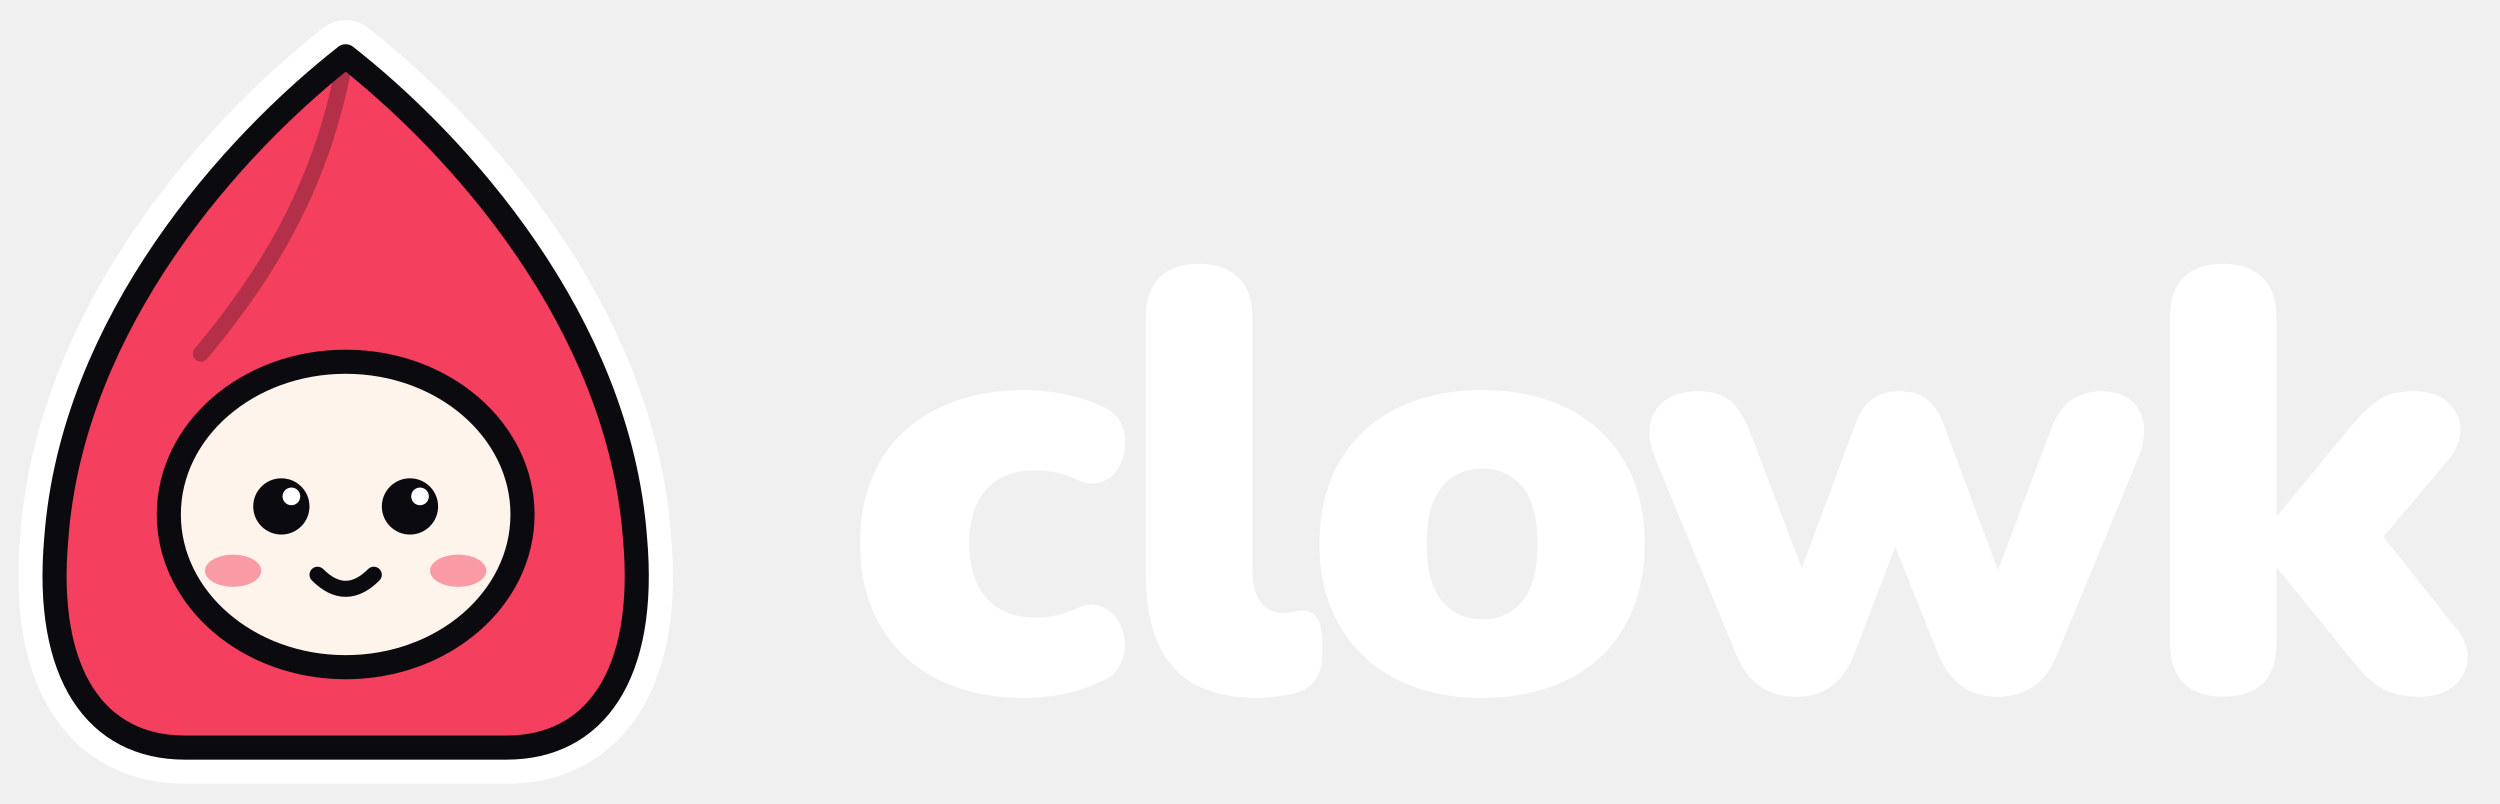
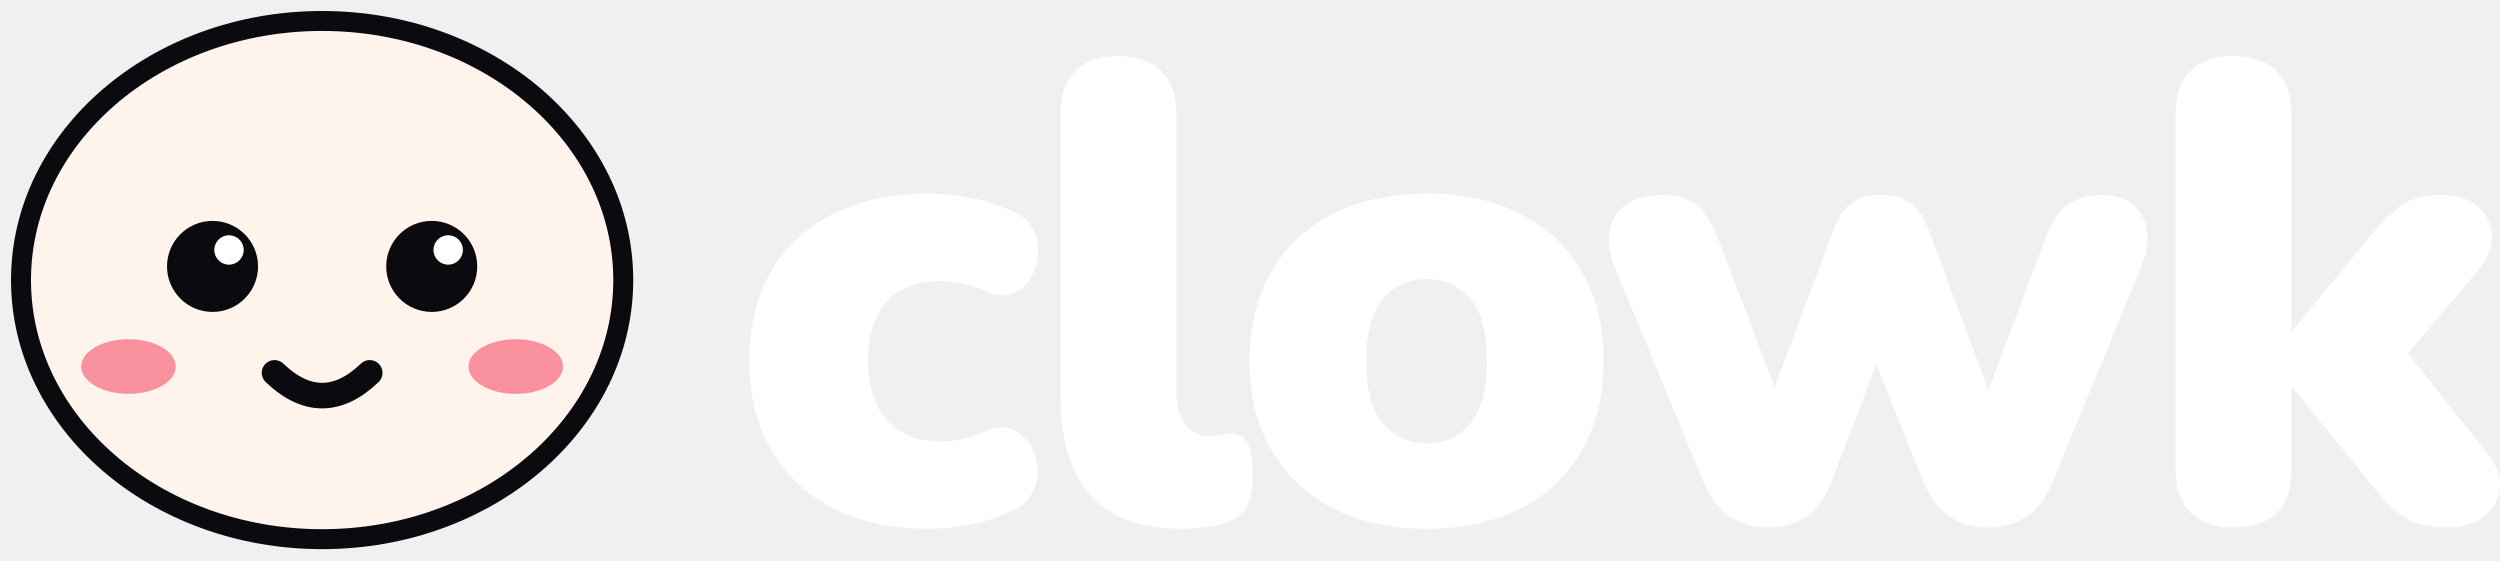
- <svg xmlns="http://www.w3.org/2000/svg" viewBox="14 0 622.0 200" role="img" aria-label="Clowk">
-   <g>
-     <path d="M100 14 C128 36 168 80 172 134 C175 168 162 186 140 186 L60 186 C38 186 25 168 28 134 C32 80 72 36 100 14 Z" fill="none" stroke="#FFFFFF" stroke-width="18" stroke-linejoin="round" />
-     <path d="M100 14 C128 36 168 80 172 134 C175 168 162 186 140 186 L60 186 C38 186 25 168 28 134 C32 80 72 36 100 14 Z" fill="#F43F5E" stroke="#0B0B0F" stroke-width="6" stroke-linejoin="round" />
-     <path d="M100 14 C95 42 84 64 64 88" fill="none" stroke="#0B0B0F" stroke-width="4" stroke-linecap="round" opacity="0.28" />
-     <ellipse cx="100" cy="128" rx="44" ry="38" fill="#FFF4EC" stroke="#0B0B0F" stroke-width="6" />
-     <circle cx="84" cy="126" r="7" fill="#0B0B0F" />
-     <circle cx="116" cy="126" r="7" fill="#0B0B0F" />
-     <circle cx="86.5" cy="123.5" r="2.2" fill="#FFFFFF" />
-     <circle cx="118.5" cy="123.5" r="2.2" fill="#FFFFFF" />
-     <ellipse cx="72" cy="142" rx="7" ry="4" fill="#F43F5E" opacity="0.5" />
-     <ellipse cx="128" cy="142" rx="7" ry="4" fill="#F43F5E" opacity="0.5" />
-     <path d="M93 143 Q100 150 107 143" fill="none" stroke="#0B0B0F" stroke-width="4" stroke-linecap="round" />
+ <svg xmlns="http://www.w3.org/2000/svg" viewBox="0 -10.8 571.2 128.0" role="img" aria-label="Clowk">
+   <g transform="translate(73.60 53.19) scale(0.8)">
+     <ellipse cx="0" cy="0" rx="86" ry="74" fill="#FFF4EC" stroke="#0B0B0F" stroke-width="5.7" />
+     <circle cx="-31.3" cy="-3.9" r="13" fill="#0B0B0F" />
+     <circle cx="31.3" cy="-3.9" r="13" fill="#0B0B0F" />
+     <circle cx="-26.6" cy="-8.6" r="4.2" fill="#FFFFFF" />
+     <circle cx="36" cy="-8.6" r="4.2" fill="#FFFFFF" />
+     <ellipse cx="-55.3" cy="24.7" rx="13.5" ry="7.8" fill="#F43F5E" opacity="0.55" />
+     <ellipse cx="55.3" cy="24.7" rx="13.5" ry="7.8" fill="#F43F5E" opacity="0.55" />
+     <path d="M-13.6 26.5 Q0 39.5 13.6 26.5" fill="none" stroke="#0B0B0F" stroke-width="7.3" stroke-linecap="round" />
  </g>
-   <path transform="translate(223.68 172) scale(0.149)" fill="#FFFFFF" d="M303.0 11Q220.0 11 158.5 -20.0Q97.0 -51 63.0 -109.5Q29.0 -168 29.0 -247Q29.0 -307 48.0 -354.5Q67.0 -402 103.5 -435.0Q140.0 -468 190.5 -485.5Q241.0 -503 303.0 -503Q332.0 -503 364.0 -497.5Q396.0 -492 430.0 -477Q454.0 -468 463.5 -449.5Q473.0 -431 471.5 -410.0Q470.0 -389 459.5 -372.0Q449.0 -355 430.5 -349.0Q412.0 -343 389.0 -354Q373.0 -362 355.5 -365.5Q338.0 -369 322.0 -369Q295.0 -369 274.5 -361.0Q254.0 -353 240.0 -337.5Q226.0 -322 218.5 -299.0Q211.0 -276 211.0 -247Q211.0 -189 240.0 -156.0Q269.0 -123 322.0 -123Q338.0 -123 355.0 -126.5Q372.0 -130 389.0 -138Q412.0 -149 430.0 -142.5Q448.0 -136 459.0 -119.0Q470.0 -102 471.0 -81.5Q472.0 -61 462.0 -42.5Q452.0 -24 428.0 -15Q395.0 0 363.5 5.5Q332.0 11 303.0 11ZM693.0 11Q597.0 11 551.5 -40.5Q506.0 -92 506.0 -196V-624Q506.0 -668 529.0 -691.0Q552.0 -714 594.0 -714Q637.0 -714 660.5 -691.0Q684.0 -668 684.0 -624V-202Q684.0 -165 698.5 -148.0Q713.0 -131 736.0 -131Q743.0 -131 750.5 -132.5Q758.0 -134 767.0 -135Q784.0 -135 792.5 -122.0Q801.0 -109 801.0 -69Q801.0 -34 787.0 -16.5Q773.0 1 744.0 6Q736.0 7 721.0 9.0Q706.0 11 693.0 11ZM1068.0 11Q986.0 11 925.0 -20.0Q864.0 -51 830.0 -109.0Q796.0 -167 796.0 -246Q796.0 -306 815.0 -353.5Q834.0 -401 870.0 -434.5Q906.0 -468 956.0 -485.5Q1006.0 -503 1068.0 -503Q1150.0 -503 1211.0 -472.0Q1272.0 -441 1305.5 -383.5Q1339.0 -326 1339.0 -246Q1339.0 -187 1320.0 -139.0Q1301.0 -91 1265.5 -57.5Q1230.0 -24 1179.5 -6.5Q1129.0 11 1068.0 11ZM1068.0 -120Q1095.0 -120 1116.0 -133.5Q1137.0 -147 1148.5 -174.5Q1160.0 -202 1160.0 -246Q1160.0 -313 1134.0 -342.5Q1108.0 -372 1068.0 -372Q1041.0 -372 1020.0 -359.0Q999.0 -346 987.0 -318.5Q975.0 -291 975.0 -246Q975.0 -180 1001.0 -150.0Q1027.0 -120 1068.0 -120ZM1592.0 9Q1558.0 9 1533.0 -7.5Q1508.0 -24 1493.0 -59L1357.0 -388Q1344.0 -419 1348.0 -444.5Q1352.0 -470 1372.5 -485.5Q1393.0 -501 1429.0 -501Q1460.0 -501 1480.0 -486.5Q1500.0 -472 1516.0 -430L1612.0 -178H1591.0L1692.0 -449Q1702.0 -476 1719.5 -488.5Q1737.0 -501 1764.0 -501Q1793.0 -501 1810.0 -488.0Q1827.0 -475 1837.0 -449L1938.0 -178H1920.0L2017.0 -436Q2031.0 -474 2053.0 -487.5Q2075.0 -501 2100.0 -501Q2134.0 -501 2152.0 -485.0Q2170.0 -469 2172.5 -443.0Q2175.0 -417 2162.0 -387L2027.0 -60Q2013.0 -25 1988.0 -8.0Q1963.0 9 1929.0 9Q1894.0 9 1869.5 -8.0Q1845.0 -25 1830.0 -60L1720.0 -335H1793.0L1689.0 -62Q1675.0 -26 1651.0 -8.5Q1627.0 9 1592.0 9ZM2304.0 9Q2262.0 9 2239.0 -14.0Q2216.0 -37 2216.0 -81V-624Q2216.0 -668 2239.0 -691.0Q2262.0 -714 2304.0 -714Q2347.0 -714 2370.5 -691.0Q2394.0 -668 2394.0 -624V-294H2396.0L2518.0 -442Q2543.0 -472 2564.5 -486.5Q2586.0 -501 2623.0 -501Q2660.0 -501 2680.0 -483.0Q2700.0 -465 2701.0 -438.0Q2702.0 -411 2679.0 -384L2547.0 -228V-290L2695.0 -104Q2717.0 -76 2713.0 -49.5Q2709.0 -23 2687.5 -7.0Q2666.0 9 2633.0 9Q2593.0 9 2569.0 -5.5Q2545.0 -20 2521.0 -51L2396.0 -205H2394.0V-81Q2394.0 9 2304.0 9Z" />
+   <path transform="translate(166.88 108.386) scale(0.149)" fill="#FFFFFF" d="M303.0 11Q220.0 11 158.5 -20.0Q97.0 -51 63.0 -109.5Q29.0 -168 29.0 -247Q29.0 -307 48.0 -354.5Q67.0 -402 103.5 -435.0Q140.0 -468 190.5 -485.5Q241.0 -503 303.0 -503Q332.0 -503 364.0 -497.5Q396.0 -492 430.0 -477Q454.0 -468 463.5 -449.5Q473.0 -431 471.5 -410.0Q470.0 -389 459.5 -372.0Q449.0 -355 430.5 -349.0Q412.0 -343 389.0 -354Q373.0 -362 355.5 -365.5Q338.0 -369 322.0 -369Q295.0 -369 274.5 -361.0Q254.0 -353 240.0 -337.5Q226.0 -322 218.5 -299.0Q211.0 -276 211.0 -247Q211.0 -189 240.0 -156.0Q269.0 -123 322.0 -123Q338.0 -123 355.0 -126.5Q372.0 -130 389.0 -138Q412.0 -149 430.0 -142.5Q448.0 -136 459.0 -119.0Q470.0 -102 471.0 -81.5Q472.0 -61 462.0 -42.5Q452.0 -24 428.0 -15Q395.0 0 363.5 5.5Q332.0 11 303.0 11ZM693.0 11Q597.0 11 551.5 -40.5Q506.0 -92 506.0 -196V-624Q506.0 -668 529.0 -691.0Q552.0 -714 594.0 -714Q637.0 -714 660.5 -691.0Q684.0 -668 684.0 -624V-202Q684.0 -165 698.5 -148.0Q713.0 -131 736.0 -131Q743.0 -131 750.5 -132.5Q758.0 -134 767.0 -135Q784.0 -135 792.5 -122.0Q801.0 -109 801.0 -69Q801.0 -34 787.0 -16.5Q773.0 1 744.0 6Q736.0 7 721.0 9.0Q706.0 11 693.0 11ZM1068.0 11Q986.0 11 925.0 -20.0Q864.0 -51 830.0 -109.0Q796.0 -167 796.0 -246Q796.0 -306 815.0 -353.5Q834.0 -401 870.0 -434.5Q906.0 -468 956.0 -485.5Q1006.0 -503 1068.0 -503Q1150.0 -503 1211.0 -472.0Q1272.0 -441 1305.5 -383.5Q1339.0 -326 1339.0 -246Q1339.0 -187 1320.0 -139.0Q1301.0 -91 1265.5 -57.5Q1230.0 -24 1179.5 -6.5Q1129.0 11 1068.0 11ZM1068.0 -120Q1095.0 -120 1116.0 -133.5Q1137.0 -147 1148.5 -174.5Q1160.0 -202 1160.0 -246Q1160.0 -313 1134.0 -342.5Q1108.0 -372 1068.0 -372Q1041.0 -372 1020.0 -359.0Q999.0 -346 987.0 -318.5Q975.0 -291 975.0 -246Q975.0 -180 1001.0 -150.0Q1027.0 -120 1068.0 -120ZM1592.0 9Q1558.0 9 1533.0 -7.5Q1508.0 -24 1493.0 -59L1357.0 -388Q1344.0 -419 1348.0 -444.5Q1352.0 -470 1372.5 -485.5Q1393.0 -501 1429.0 -501Q1460.0 -501 1480.0 -486.5Q1500.0 -472 1516.0 -430L1612.0 -178H1591.0L1692.0 -449Q1702.0 -476 1719.5 -488.5Q1737.0 -501 1764.0 -501Q1793.0 -501 1810.0 -488.0Q1827.0 -475 1837.0 -449L1938.0 -178H1920.0L2017.0 -436Q2031.0 -474 2053.0 -487.5Q2075.0 -501 2100.0 -501Q2134.0 -501 2152.0 -485.0Q2170.0 -469 2172.5 -443.0Q2175.0 -417 2162.0 -387L2027.0 -60Q2013.0 -25 1988.0 -8.0Q1963.0 9 1929.0 9Q1894.0 9 1869.5 -8.0Q1845.0 -25 1830.0 -60L1720.0 -335H1793.0L1689.0 -62Q1675.0 -26 1651.0 -8.5Q1627.0 9 1592.0 9ZM2304.0 9Q2262.0 9 2239.0 -14.0Q2216.0 -37 2216.0 -81V-624Q2216.0 -668 2239.0 -691.0Q2262.0 -714 2304.0 -714Q2347.0 -714 2370.5 -691.0Q2394.0 -668 2394.0 -624V-294H2396.0L2518.0 -442Q2543.0 -472 2564.5 -486.5Q2586.0 -501 2623.0 -501Q2660.0 -501 2680.0 -483.0Q2700.0 -465 2701.0 -438.0Q2702.0 -411 2679.0 -384L2547.0 -228V-290L2695.0 -104Q2717.0 -76 2713.0 -49.5Q2709.0 -23 2687.5 -7.0Q2666.0 9 2633.0 9Q2593.0 9 2569.0 -5.5Q2545.0 -20 2521.0 -51L2396.0 -205H2394.0V-81Q2394.0 9 2304.0 9Z" />
</svg>
